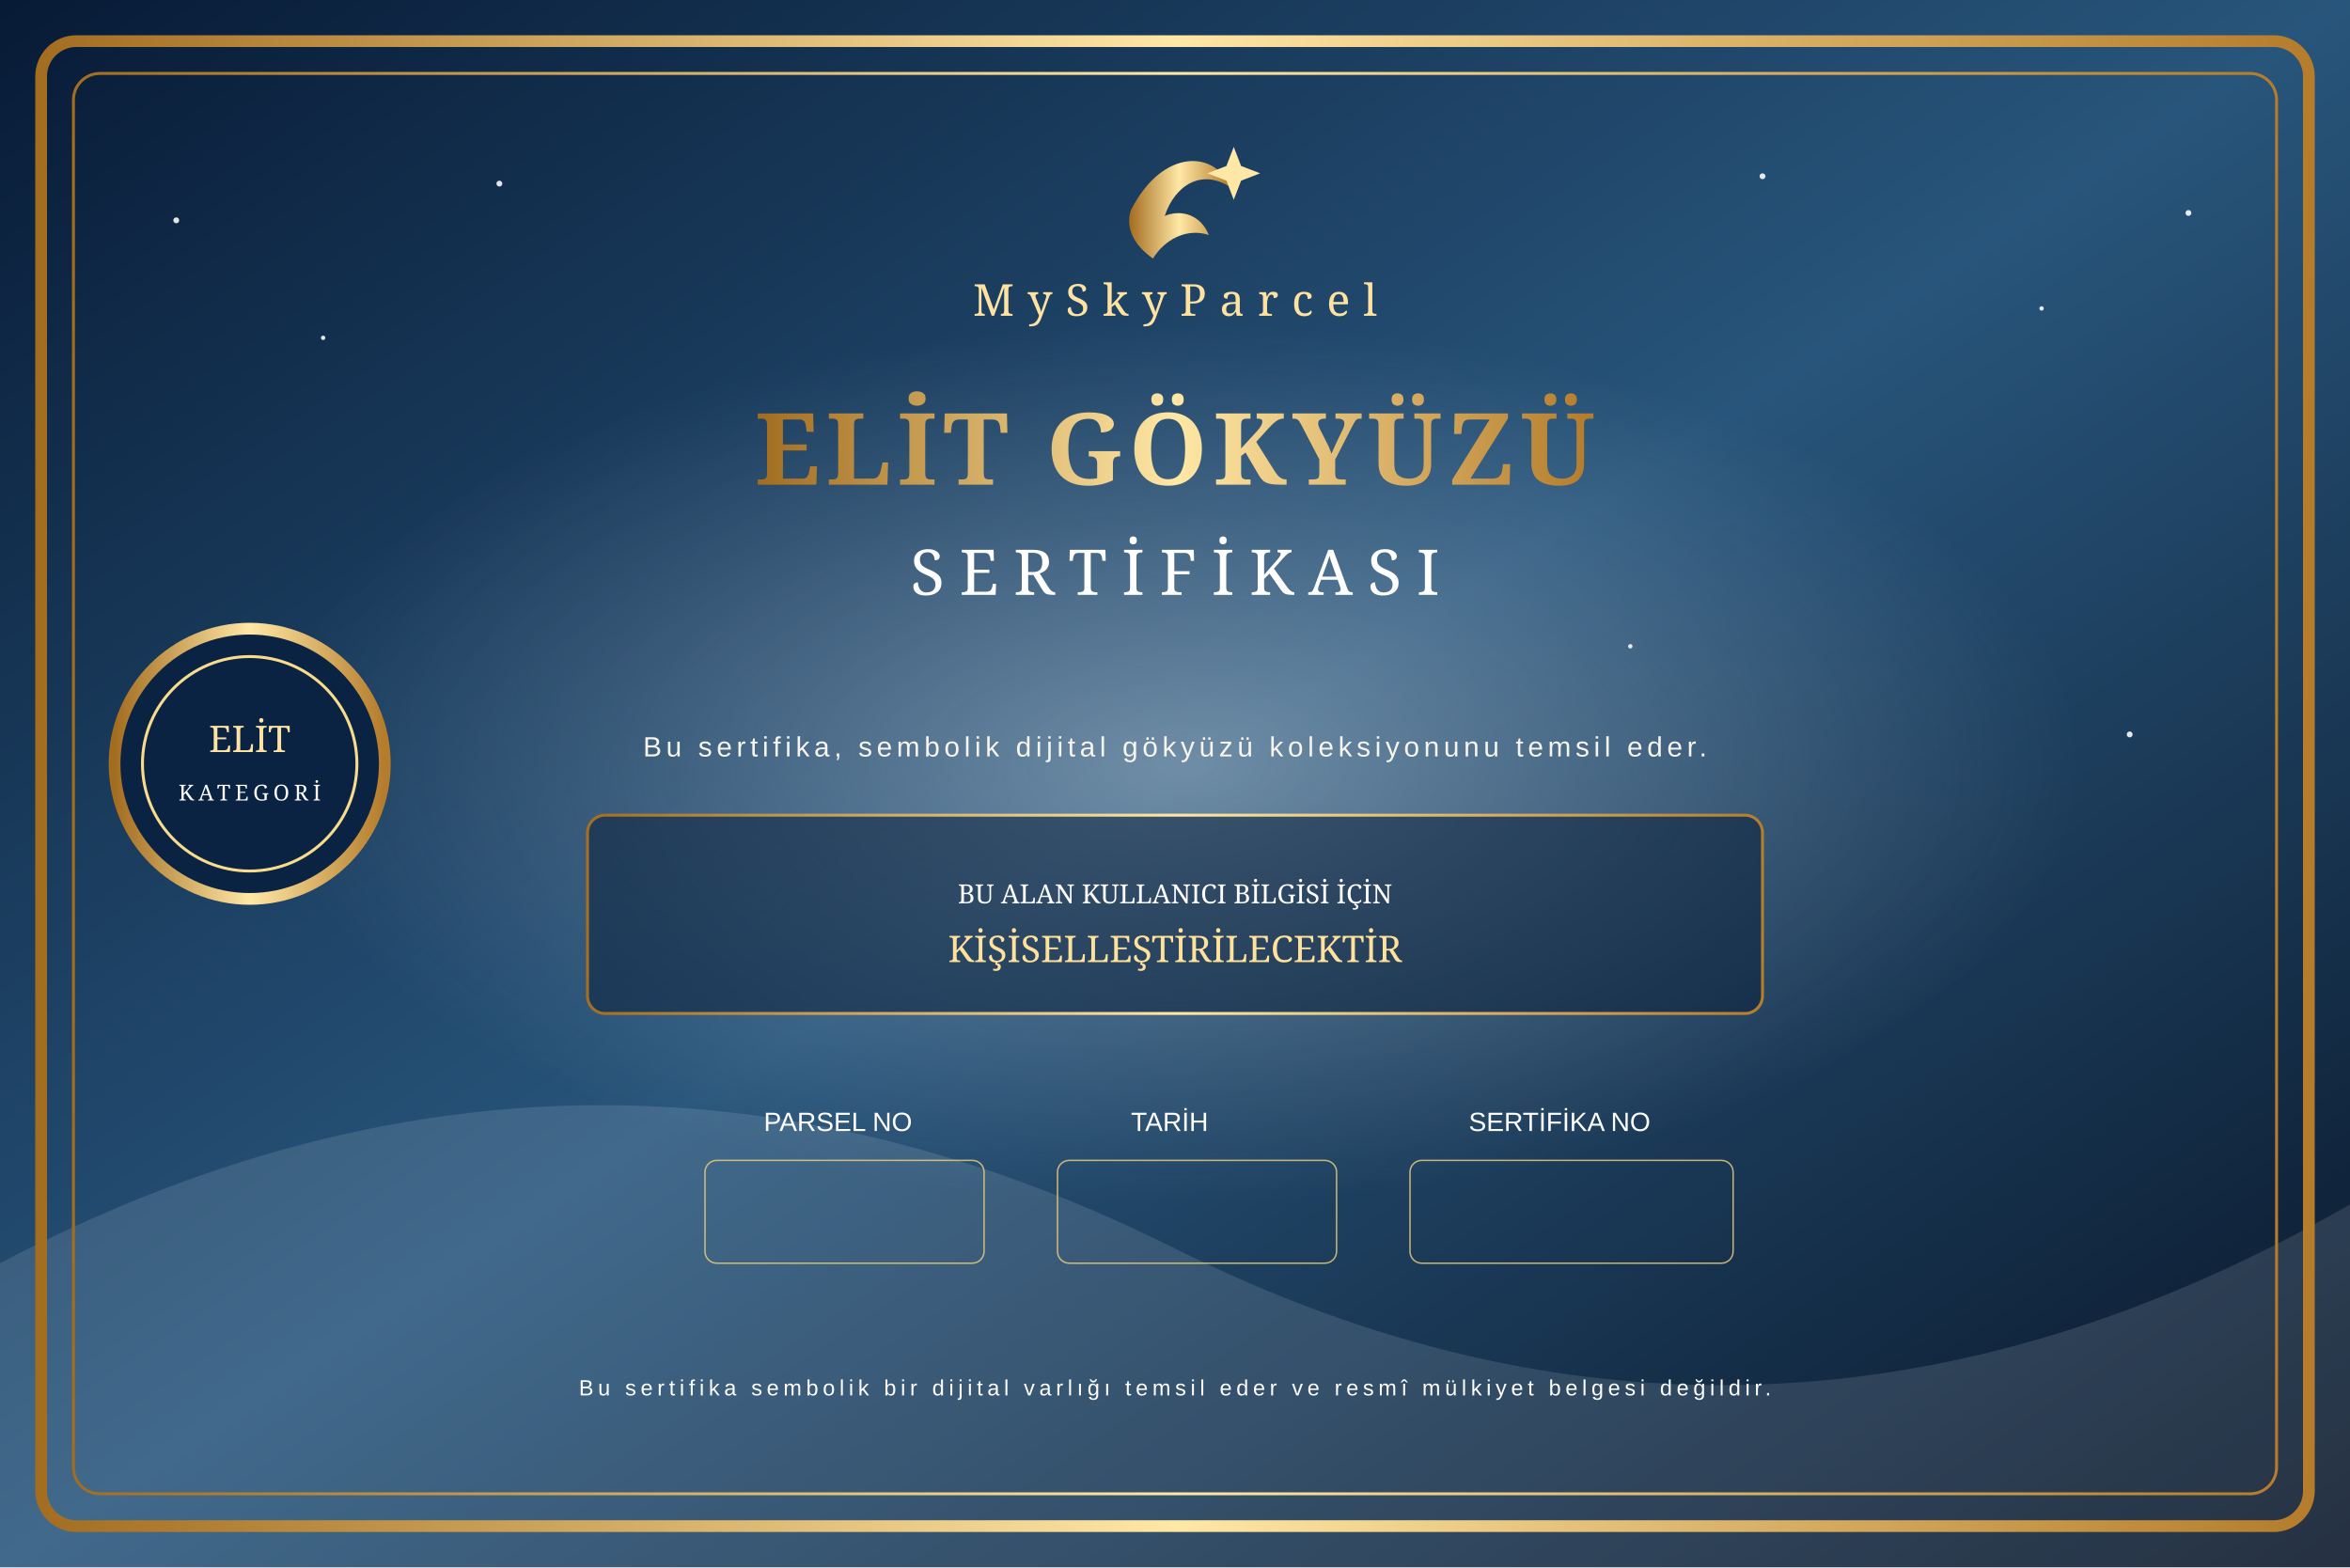
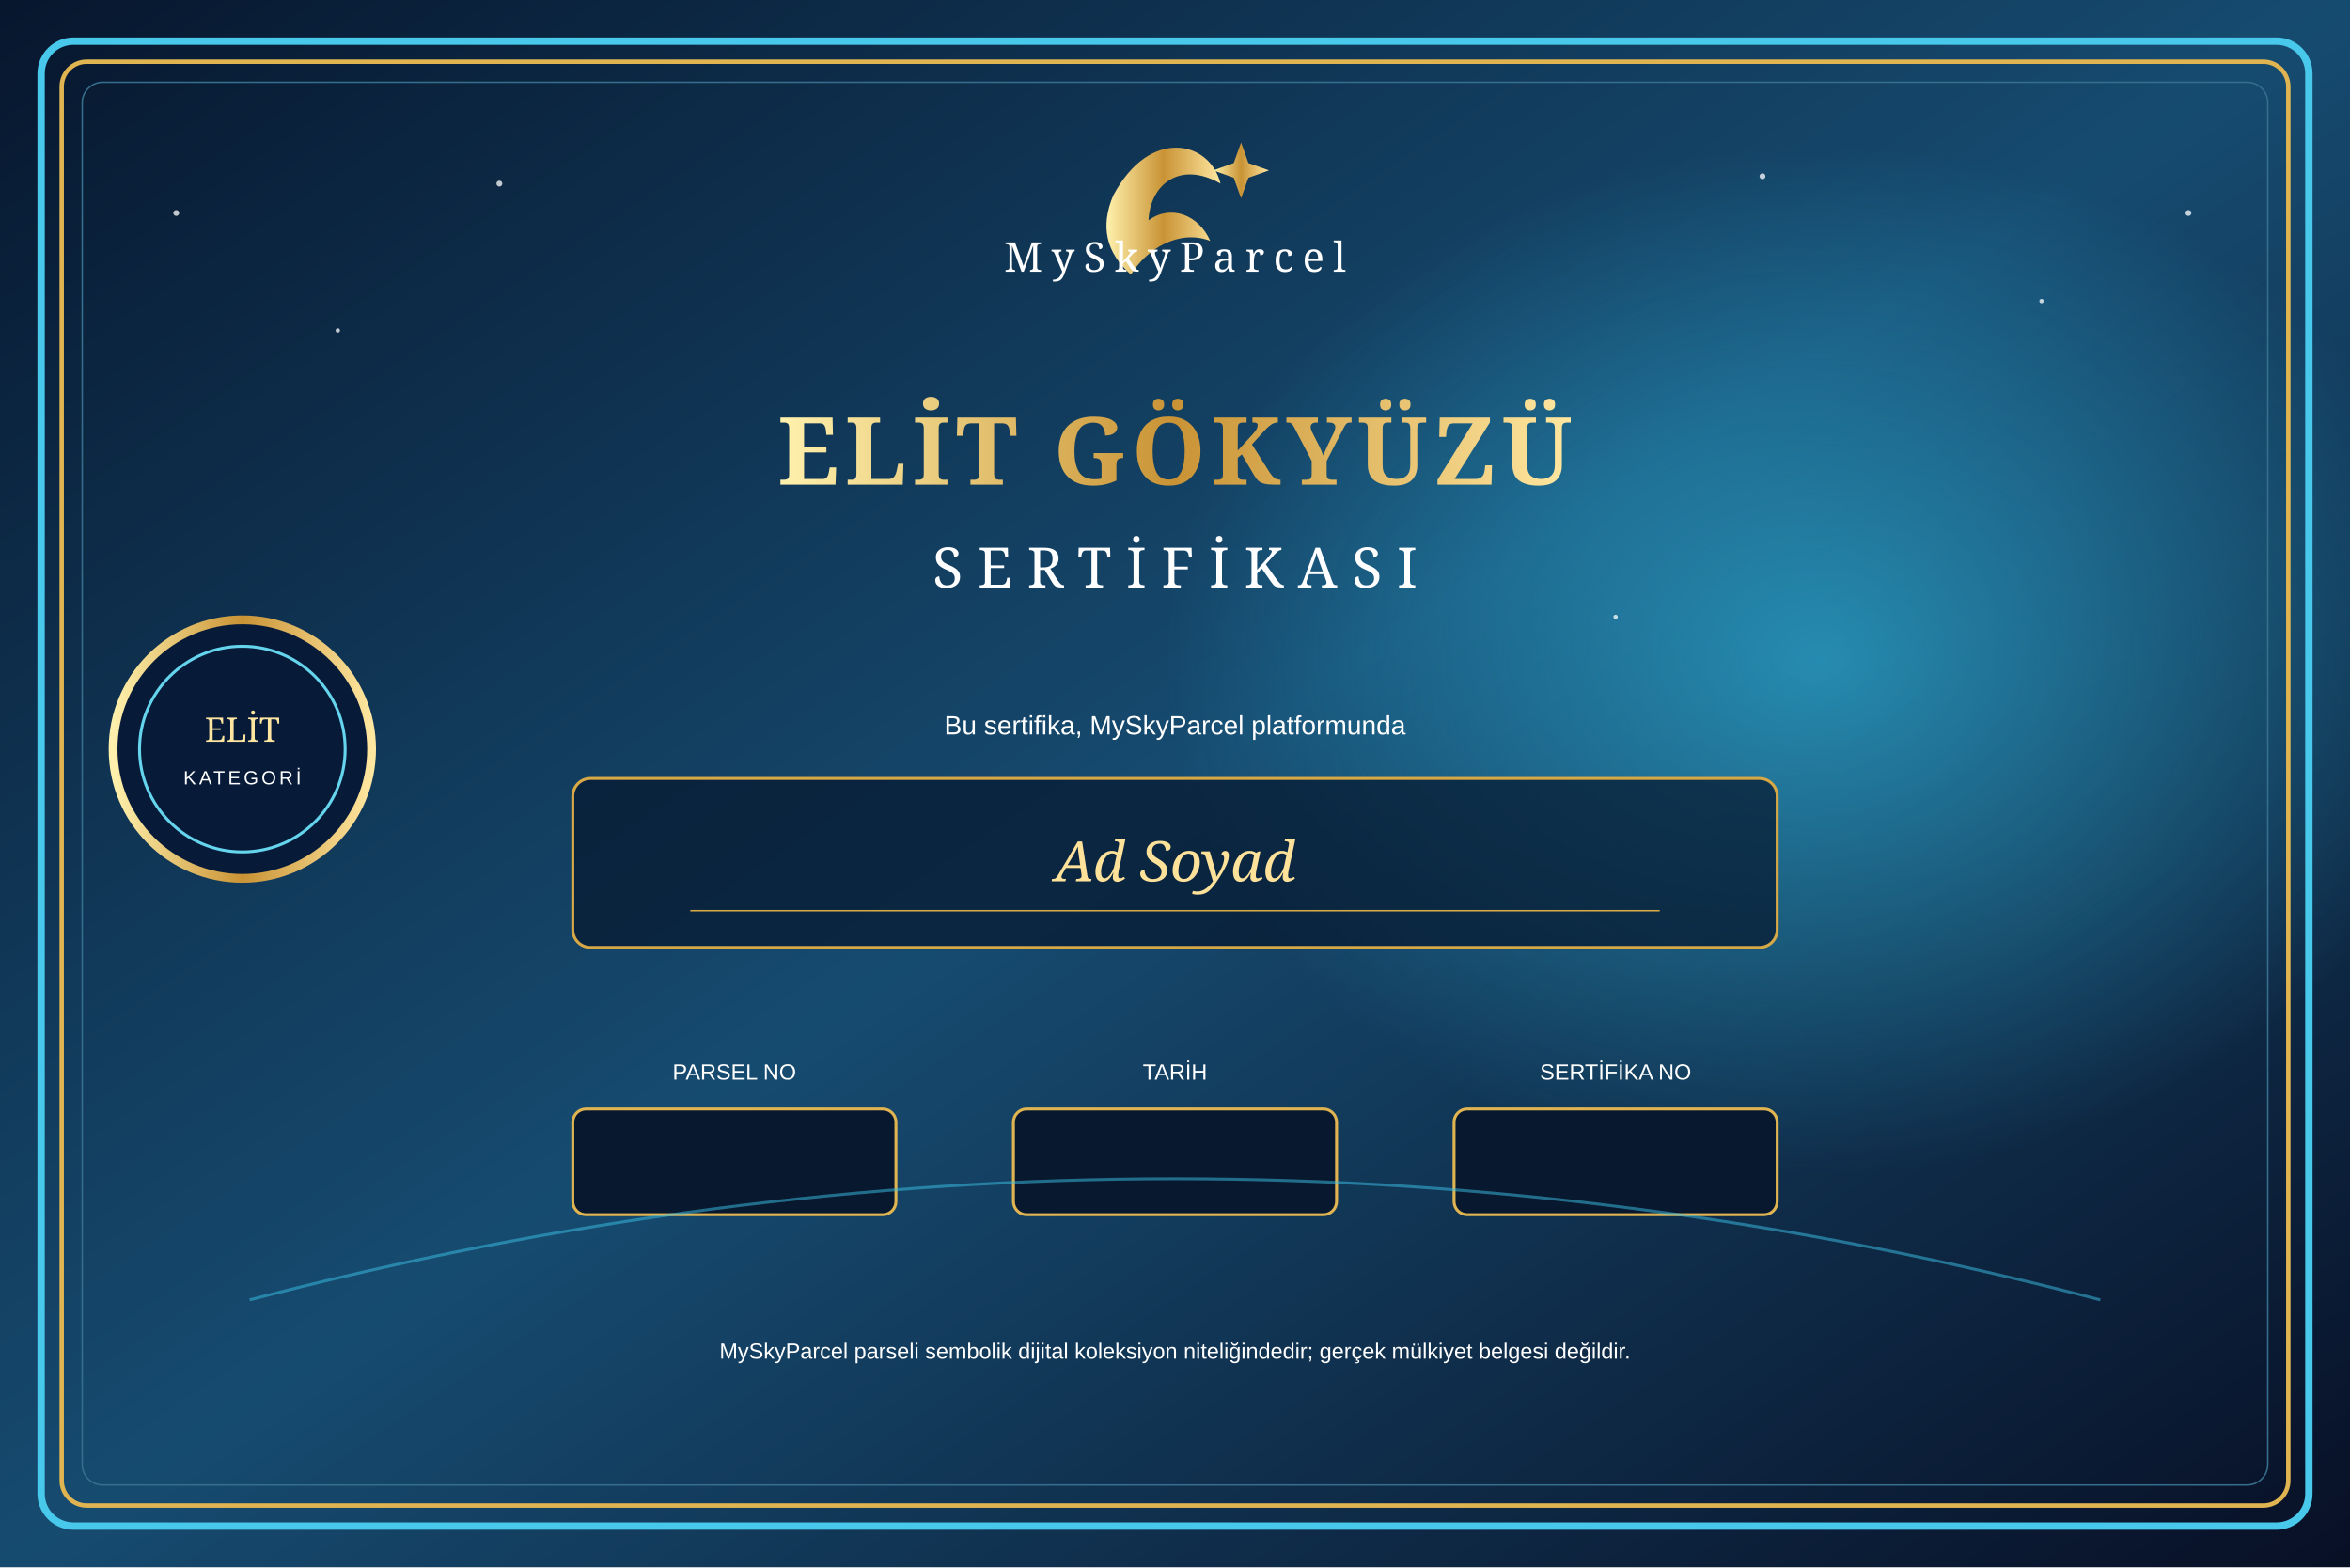
<svg xmlns="http://www.w3.org/2000/svg" viewBox="0 0 1600 1067">
  <defs>
-     <linearGradient id="sky" x1="0" y1="0" x2="1" y2="1">
-       <stop stop-color="#071a35" />
-       <stop offset=".5" stop-color="#28557b" />
-       <stop offset="1" stop-color="#081426" />
+     <linearGradient id="bg" x2="1" y2="1">
+       <stop stop-color="#07162d" />
+       <stop offset=".5" stop-color="#164b70" />
+       <stop offset="1" stop-color="#080f25" />
    </linearGradient>
-     <radialGradient id="cloud" cx="50%" cy="50%">
-       <stop stop-color="#fff" stop-opacity=".92" />
-       <stop offset="1" stop-color="#e7edf4" stop-opacity="0" />
+     <linearGradient id="gold">
+       <stop stop-color="#fff1ad" />
+       <stop offset=".5" stop-color="#c99335" />
+       <stop offset="1" stop-color="#ffe7a0" />
+     </linearGradient>
+     <radialGradient id="glow">
+       <stop stop-color="#39d7ff" stop-opacity=".5" />
+       <stop offset="1" stop-color="#39d7ff" stop-opacity="0" />
    </radialGradient>
-     <linearGradient id="gold" x1="0" x2="1">
-       <stop stop-color="#a36d20" />
-       <stop offset=".5" stop-color="#ffe7a5" />
-       <stop offset="1" stop-color="#b47c2b" />
-     </linearGradient>
  </defs>
-   <rect width="1600" height="1067" fill="url(#sky)" />
-   <g fill="#fff" opacity=".88">
-     <circle cx="120" cy="150" r="2" />
-     <circle cx="220" cy="230" r="1.5" />
+   <rect width="1600" height="1067" fill="url(#bg)" />
+   <ellipse cx="1240" cy="450" rx="450" ry="350" fill="url(#glow)" />
+   <g fill="#fff" opacity=".75">
+     <circle cx="120" cy="145" r="2" />
+     <circle cx="230" cy="225" r="1.5" />
    <circle cx="340" cy="125" r="2" />
    <circle cx="1200" cy="120" r="2" />
-     <circle cx="1390" cy="210" r="1.5" />
+     <circle cx="1390" cy="205" r="1.5" />
    <circle cx="1490" cy="145" r="2" />
-     <circle cx="1110" cy="440" r="1.5" />
-     <circle cx="1450" cy="500" r="2" />
+     <circle cx="1100" cy="420" r="1.5" />
  </g>
-   <ellipse cx="800" cy="520" rx="620" ry="300" fill="url(#cloud)" opacity=".36" />
-   <path d="M0 860 Q400 650 800 850 T1600 820 V1067 H0Z" fill="#e4edf4" opacity=".13" />
-   <g fill="none" stroke="url(#gold)">
-     <rect x="28" y="28" width="1544" height="1011" rx="24" stroke-width="8" />
-     <rect x="50" y="50" width="1500" height="967" rx="18" stroke-width="2" />
+   <g fill="none">
+     <rect x="28" y="28" width="1544" height="1011" rx="22" stroke="#48c9ec" stroke-width="5" />
+     <rect x="42" y="42" width="1516" height="983" rx="17" stroke="#e0b451" stroke-width="3" />
+     <rect x="56" y="56" width="1488" height="955" rx="14" stroke="#356f8d" />
  </g>
-   <g transform="translate(800 135)">
-     <path d="M-30 8 C-8 -35 28 -32 37 -8 C18 -20 0 -9 -7 12 C5 7 18 12 23 25 C8 20 -7 28 -15 41 C-28 32 -34 20 -30 8Z" fill="url(#gold)" />
-     <path d="M40 -35l5 13 13 5-13 5-5 13-5-13-13-5 13-5z" fill="#ffe7a5" />
+   <g transform="translate(800 125)" fill="url(#gold)">
+     <path d="M-42 8c25-47 66-37 73-8-28-16-48 1-49 25 15-11 34-4 42 14-21-8-43 5-54 23-17-15-21-33-12-54z" />
+     <path d="M45-28l5 14 14 5-14 5-5 14-5-14-14-5 14-5z" />
  </g>
-   <text x="800" y="215" text-anchor="middle" fill="#ffe1a0" font-family="Georgia,serif" font-size="30" letter-spacing="9">MySkyParcel</text>
-   <text x="800" y="330" text-anchor="middle" fill="url(#gold)" font-family="Georgia,serif" font-size="68" font-weight="700" letter-spacing="4">ELİT GÖKYÜZÜ</text>
-   <text x="800" y="405" text-anchor="middle" fill="#fff" font-family="Georgia,serif" font-size="43" letter-spacing="10">SERTİFİKASI</text>
+   <text x="800" y="185" text-anchor="middle" fill="#fff" font-family="Georgia,serif" font-size="28" letter-spacing="6">MySkyParcel</text>
+   <text x="800" y="330" text-anchor="middle" fill="url(#gold)" font-family="Georgia,serif" font-size="64" font-weight="700" letter-spacing="4">ELİT GÖKYÜZÜ</text>
+   <text x="800" y="400" text-anchor="middle" fill="#fff" font-family="Georgia,serif" font-size="38" letter-spacing="10">SERTİFİKASI</text>
  <g stroke="url(#gold)" stroke-width="2">
-     <path d="M430 450H680" />
-     <path d="M920 450H1170" />
+     <path d="M450 445h250" />
+     <path d="M900 445h250" />
  </g>
-   <text x="800" y="515" text-anchor="middle" fill="#f7f4ec" font-family="Arial,sans-serif" font-size="19" letter-spacing="3">Bu sertifika, sembolik dijital gökyüzü koleksiyonunu temsil eder.</text>
-   <circle cx="170" cy="520" r="92" fill="#0a2343" stroke="url(#gold)" stroke-width="8" />
-   <circle cx="170" cy="520" r="73" fill="none" stroke="#f8dc8b" stroke-width="2" />
-   <text x="170" y="512" text-anchor="middle" fill="#ffe3a0" font-family="Georgia,serif" font-size="25">ELİT</text>
-   <text x="170" y="545" text-anchor="middle" fill="#fff" font-family="Georgia,serif" font-size="15" letter-spacing="3">KATEGORİ</text>
-   <rect x="400" y="555" width="800" height="135" rx="12" fill="#081c37" fill-opacity=".5" stroke="url(#gold)" stroke-width="2" />
-   <text x="800" y="615" text-anchor="middle" fill="#fff" font-family="Georgia,serif" font-size="18">BU ALAN KULLANICI BİLGİSİ İÇİN</text>
-   <text x="800" y="655" text-anchor="middle" fill="#ffe19a" font-family="Georgia,serif" font-size="25">KİŞİSELLEŞTİRİLECEKTİR</text>
-   <g fill="#fff">
-     <text x="520" y="770" font-family="Arial" font-size="18">PARSEL NO</text>
-     <text x="770" y="770" font-family="Arial" font-size="18">TARİH</text>
-     <text x="1000" y="770" font-family="Arial" font-size="18">SERTİFİKA NO</text>
+   <circle cx="165" cy="510" r="88" fill="#071b39" stroke="url(#gold)" stroke-width="6" />
+   <circle cx="165" cy="510" r="70" fill="none" stroke="#65d4ed" stroke-width="2" />
+   <text x="165" y="505" text-anchor="middle" fill="#ffe6a0" font-family="Georgia,serif" font-size="23">ELİT</text>
+   <text x="165" y="534" text-anchor="middle" fill="#fff" font-family="Arial" font-size="13" letter-spacing="2">KATEGORİ</text>
+   <text x="800" y="500" text-anchor="middle" fill="#fff" font-family="Arial" font-size="18">Bu sertifika, MySkyParcel platformunda</text>
+   <rect x="390" y="530" width="820" height="115" rx="12" fill="#07182e" fill-opacity=".7" stroke="#d7a846" stroke-width="2" />
+   <text x="800" y="600" text-anchor="middle" fill="#ffe29a" font-family="Georgia,serif" font-size="38" font-style="italic">Ad Soyad</text>
+   <path d="M470 620h660" stroke="#d8aa45" />
+   <g fill="#fff" font-family="Arial" font-size="15" text-anchor="middle">
+     <text x="500" y="735">PARSEL NO</text>
+     <text x="800" y="735">TARİH</text>
+     <text x="1100" y="735">SERTİFİKA NO</text>
  </g>
-   <g fill="none" stroke="#f1d27d" opacity=".8">
-     <rect x="480" y="790" width="190" height="70" rx="8" />
-     <rect x="720" y="790" width="190" height="70" rx="8" />
-     <rect x="960" y="790" width="220" height="70" rx="8" />
+   <g fill="#08182e" stroke="#e0b451" stroke-width="2">
+     <rect x="390" y="755" width="220" height="72" rx="9" />
+     <rect x="690" y="755" width="220" height="72" rx="9" />
+     <rect x="990" y="755" width="220" height="72" rx="9" />
  </g>
-   <text x="800" y="950" text-anchor="middle" fill="#fff" font-family="Arial" font-size="15" letter-spacing="3">Bu sertifika sembolik bir dijital varlığı temsil eder ve resmî mülkiyet belgesi değildir.</text>
+   <text x="800" y="925" text-anchor="middle" fill="#fff" font-family="Arial" font-size="15">MySkyParcel parseli sembolik dijital koleksiyon niteliğindedir; gerçek mülkiyet belgesi değildir.</text>
+   <path d="M170 885 Q800 720 1430 885" fill="none" stroke="#3dc2e8" stroke-opacity=".5" stroke-width="2" />
</svg>
